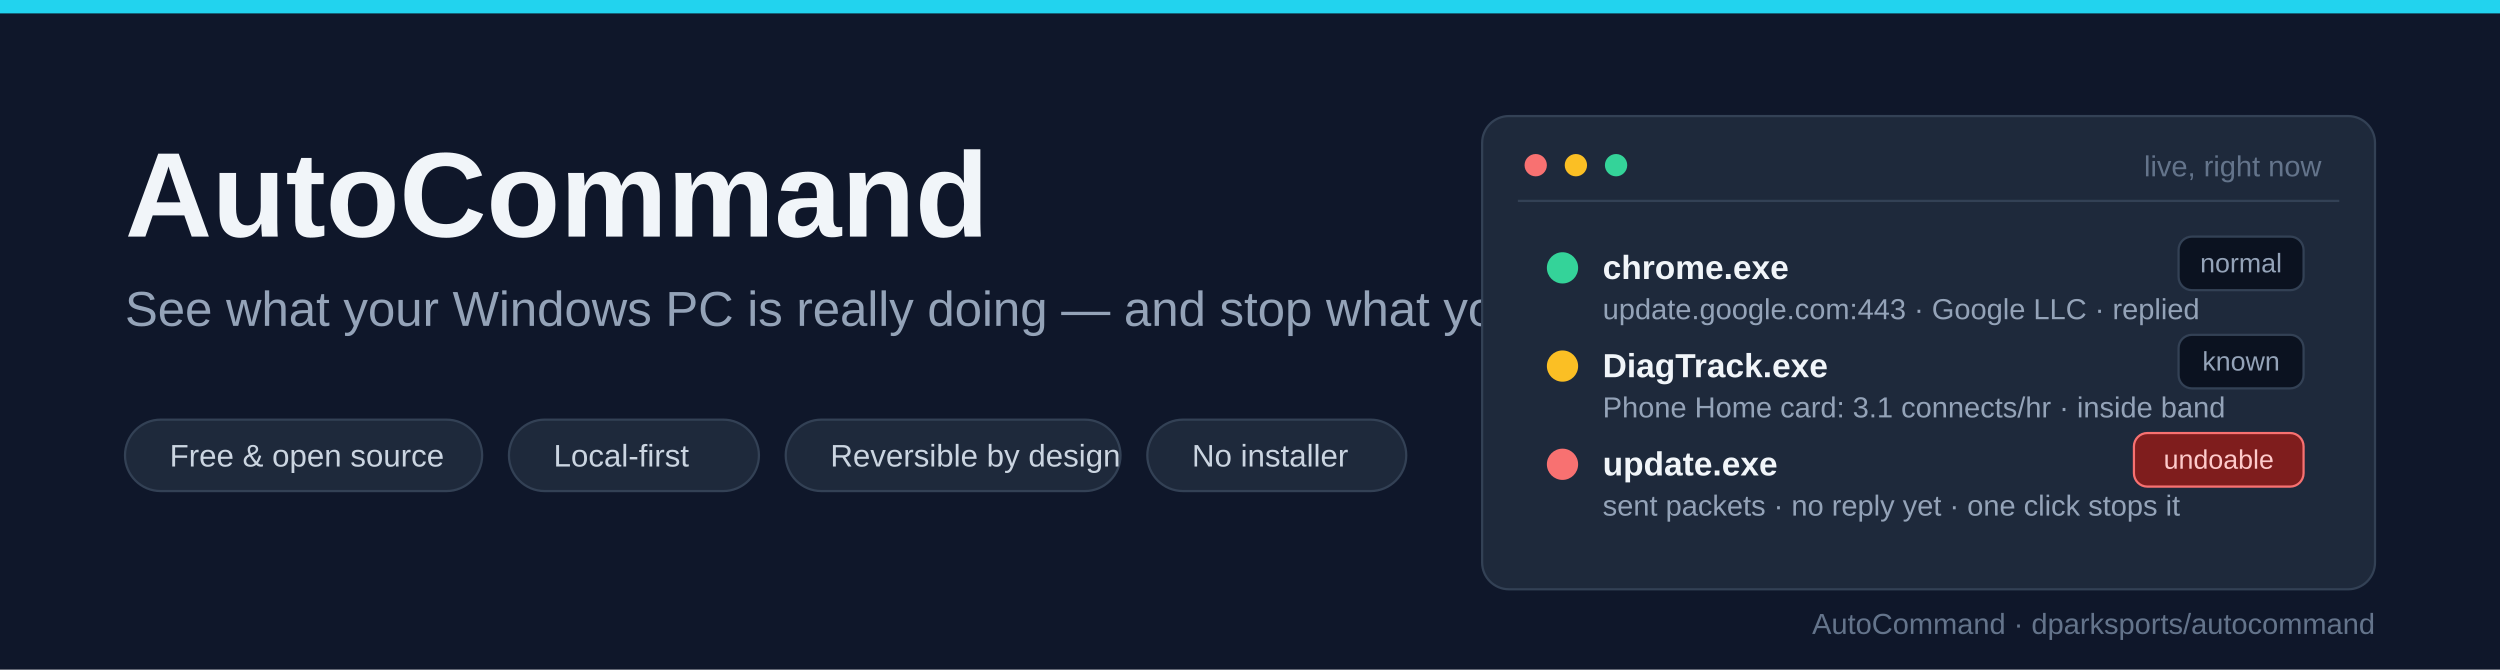
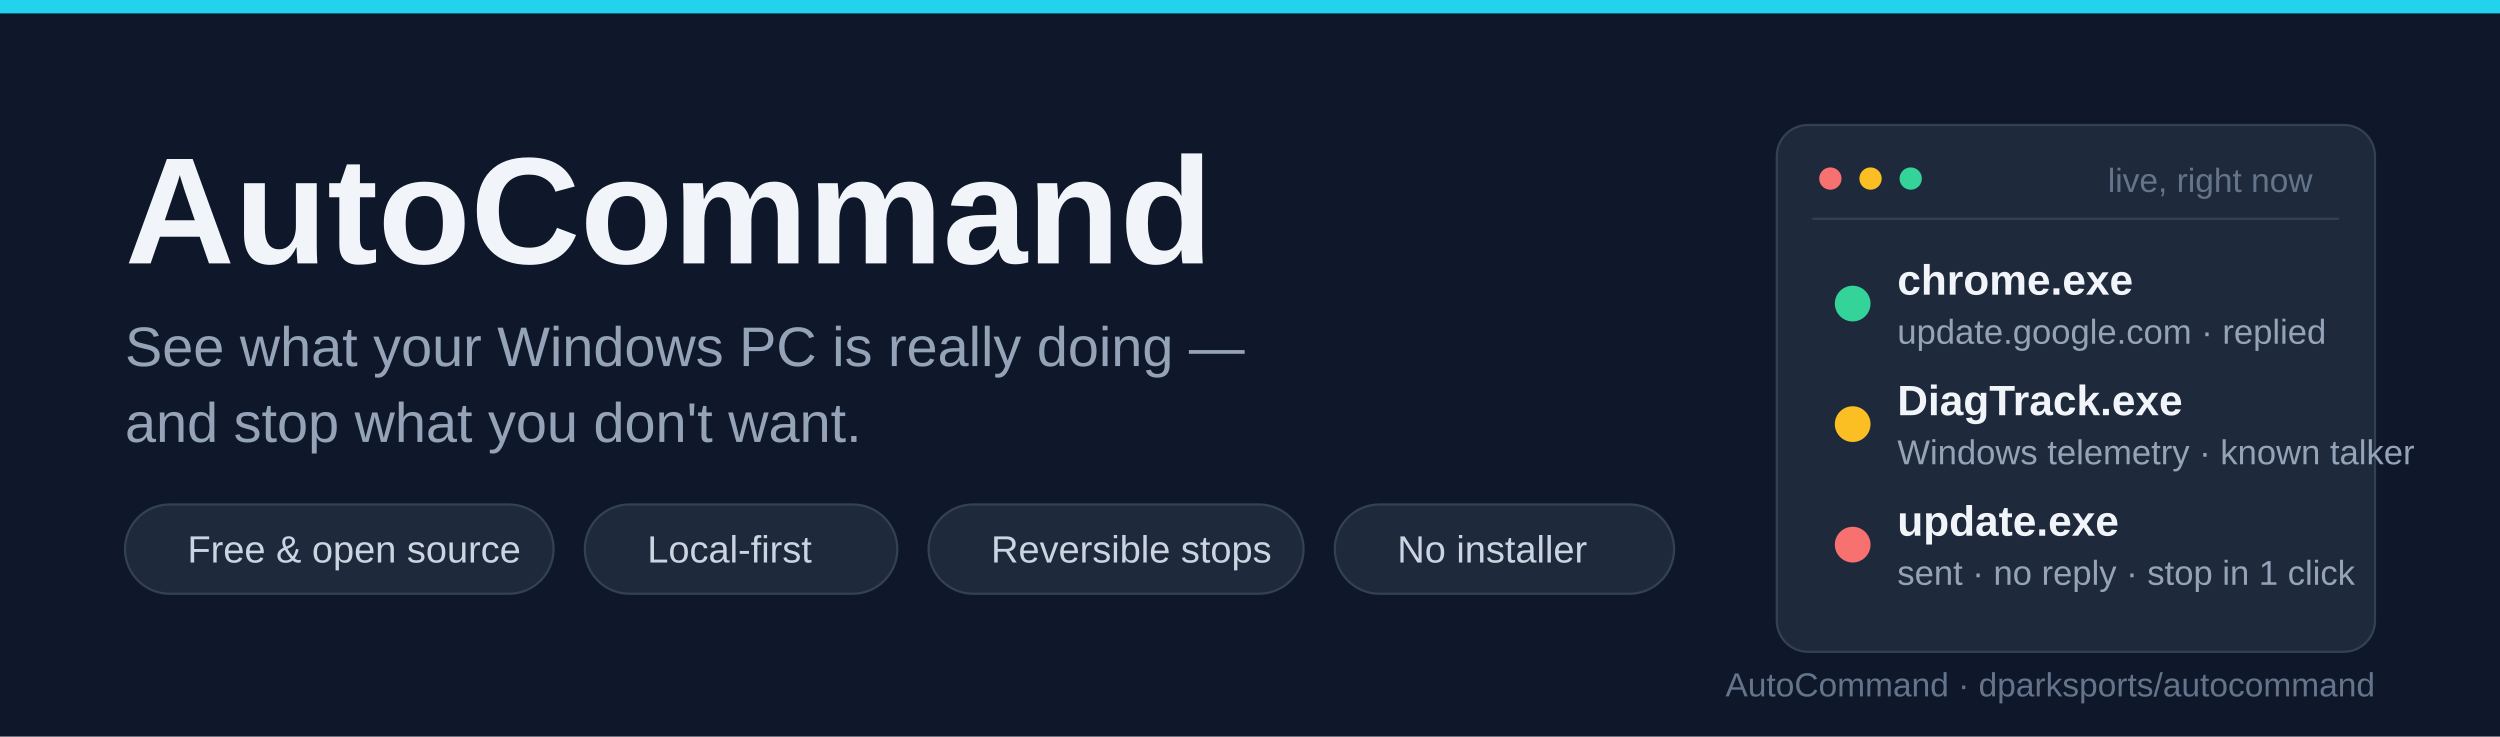
- <svg xmlns="http://www.w3.org/2000/svg" width="1120" height="300" viewBox="0 0 1120 300" role="img" aria-label="AutoCommand — see what your Windows PC is really doing, and stop what you don't want">
-   <rect width="1120" height="300" fill="#0f172a" />
+ <svg xmlns="http://www.w3.org/2000/svg" width="1120" height="330" viewBox="0 0 1120 330" role="img" aria-label="AutoCommand — see what your Windows PC is really doing, and stop what you don't want">
+   <rect width="1120" height="330" fill="#0f172a" />
  <rect width="1120" height="6" fill="#22d3ee" />
  <g font-family="Segoe UI, Arial, sans-serif">
-     <text x="56" y="106" font-size="54" font-weight="700" fill="#f1f5f9">AutoCommand</text>
-     <text x="56" y="146" font-size="22" fill="#94a3b8">See what your Windows PC is really doing — and stop what you don't want.</text>
-     <g font-size="14" fill="#cbd5e1">
-       <rect x="56" y="188" width="160" height="32" rx="16" fill="#1e293b" stroke="#334155" />
-       <text x="76" y="209">Free &amp; open source</text>
-       <rect x="228" y="188" width="112" height="32" rx="16" fill="#1e293b" stroke="#334155" />
-       <text x="248" y="209">Local-first</text>
-       <rect x="352" y="188" width="150" height="32" rx="16" fill="#1e293b" stroke="#334155" />
-       <text x="372" y="209">Reversible by design</text>
-       <rect x="514" y="188" width="116" height="32" rx="16" fill="#1e293b" stroke="#334155" />
-       <text x="534" y="209">No installer</text>
+     <text x="56" y="118" font-size="68" font-weight="700" fill="#f1f5f9">AutoCommand</text>
+     <text x="56" y="164" font-size="25" fill="#94a3b8">See what your Windows PC is really doing —</text>
+     <text x="56" y="198" font-size="25" fill="#94a3b8">and stop what you don't want.</text>
+     <g font-size="17" fill="#cbd5e1">
+       <rect x="56" y="226" width="192" height="40" rx="20" fill="#1e293b" stroke="#334155" />
+       <text x="84" y="252">Free &amp; open source</text>
+       <rect x="262" y="226" width="140" height="40" rx="20" fill="#1e293b" stroke="#334155" />
+       <text x="290" y="252">Local-first</text>
+       <rect x="416" y="226" width="168" height="40" rx="20" fill="#1e293b" stroke="#334155" />
+       <text x="444" y="252">Reversible stops</text>
+       <rect x="598" y="226" width="152" height="40" rx="20" fill="#1e293b" stroke="#334155" />
+       <text x="626" y="252">No installer</text>
    </g>
-     <rect x="664" y="52" width="400" height="212" rx="12" fill="#1e293b" stroke="#334155" />
-     <circle cx="688" cy="74" r="5" fill="#f87171" />
-     <circle cx="706" cy="74" r="5" fill="#fbbf24" />
-     <circle cx="724" cy="74" r="5" fill="#34d399" />
-     <text x="1040" y="79" font-size="13" fill="#64748b" text-anchor="end">live, right now</text>
-     <line x1="680" y1="90" x2="1048" y2="90" stroke="#334155" />
-     <circle cx="700" cy="120" r="7" fill="#34d399" />
-     <text x="718" y="125" font-size="15" font-weight="600" fill="#f1f5f9">chrome.exe</text>
-     <text x="718" y="143" font-size="13" fill="#94a3b8">update.google.com:443 · Google LLC · replied</text>
-     <rect x="976" y="106" width="56" height="24" rx="6" fill="#0b1220" stroke="#334155" />
-     <text x="1004" y="122" font-size="12" fill="#94a3b8" text-anchor="middle">normal</text>
-     <circle cx="700" cy="164" r="7" fill="#fbbf24" />
-     <text x="718" y="169" font-size="15" font-weight="600" fill="#f1f5f9">DiagTrack.exe</text>
-     <text x="718" y="187" font-size="13" fill="#94a3b8">Phone Home card: 3.1 connects/hr · inside band</text>
-     <rect x="976" y="150" width="56" height="24" rx="6" fill="#0b1220" stroke="#334155" />
-     <text x="1004" y="166" font-size="12" fill="#94a3b8" text-anchor="middle">known</text>
-     <circle cx="700" cy="208" r="7" fill="#f87171" />
-     <text x="718" y="213" font-size="15" font-weight="600" fill="#f1f5f9">update.exe</text>
-     <text x="718" y="231" font-size="13" fill="#94a3b8">sent packets · no reply yet · one click stops it</text>
-     <rect x="956" y="194" width="76" height="24" rx="6" fill="#7f1d1d" stroke="#f87171" />
-     <text x="994" y="210" font-size="12" fill="#fecaca" text-anchor="middle">undoable</text>
+     <rect x="796" y="56" width="268" height="236" rx="14" fill="#1e293b" stroke="#334155" />
+     <circle cx="820" cy="80" r="5" fill="#f87171" />
+     <circle cx="838" cy="80" r="5" fill="#fbbf24" />
+     <circle cx="856" cy="80" r="5" fill="#34d399" />
+     <text x="1036" y="86" font-size="15" fill="#64748b" text-anchor="end">live, right now</text>
+     <line x1="812" y1="98" x2="1048" y2="98" stroke="#334155" />
+     <circle cx="830" cy="136" r="8" fill="#34d399" />
+     <text x="850" y="132" font-size="19" font-weight="600" fill="#f1f5f9">chrome.exe</text>
+     <text x="850" y="154" font-size="15.5" fill="#94a3b8">update.google.com · replied</text>
+     <circle cx="830" cy="190" r="8" fill="#fbbf24" />
+     <text x="850" y="186" font-size="19" font-weight="600" fill="#f1f5f9">DiagTrack.exe</text>
+     <text x="850" y="208" font-size="15.5" fill="#94a3b8">Windows telemetry · known talker</text>
+     <circle cx="830" cy="244" r="8" fill="#f87171" />
+     <text x="850" y="240" font-size="19" font-weight="600" fill="#f1f5f9">update.exe</text>
+     <text x="850" y="262" font-size="15.5" fill="#94a3b8">sent · no reply · stop in 1 click</text>
  </g>
-   <text x="1064" y="284" font-size="13" fill="#64748b" text-anchor="end" font-family="Segoe UI, Arial, sans-serif">AutoCommand · dparksports/autocommand</text>
+   <text x="1064" y="312" font-size="15" fill="#64748b" text-anchor="end" font-family="Segoe UI, Arial, sans-serif">AutoCommand · dparksports/autocommand</text>
</svg>
